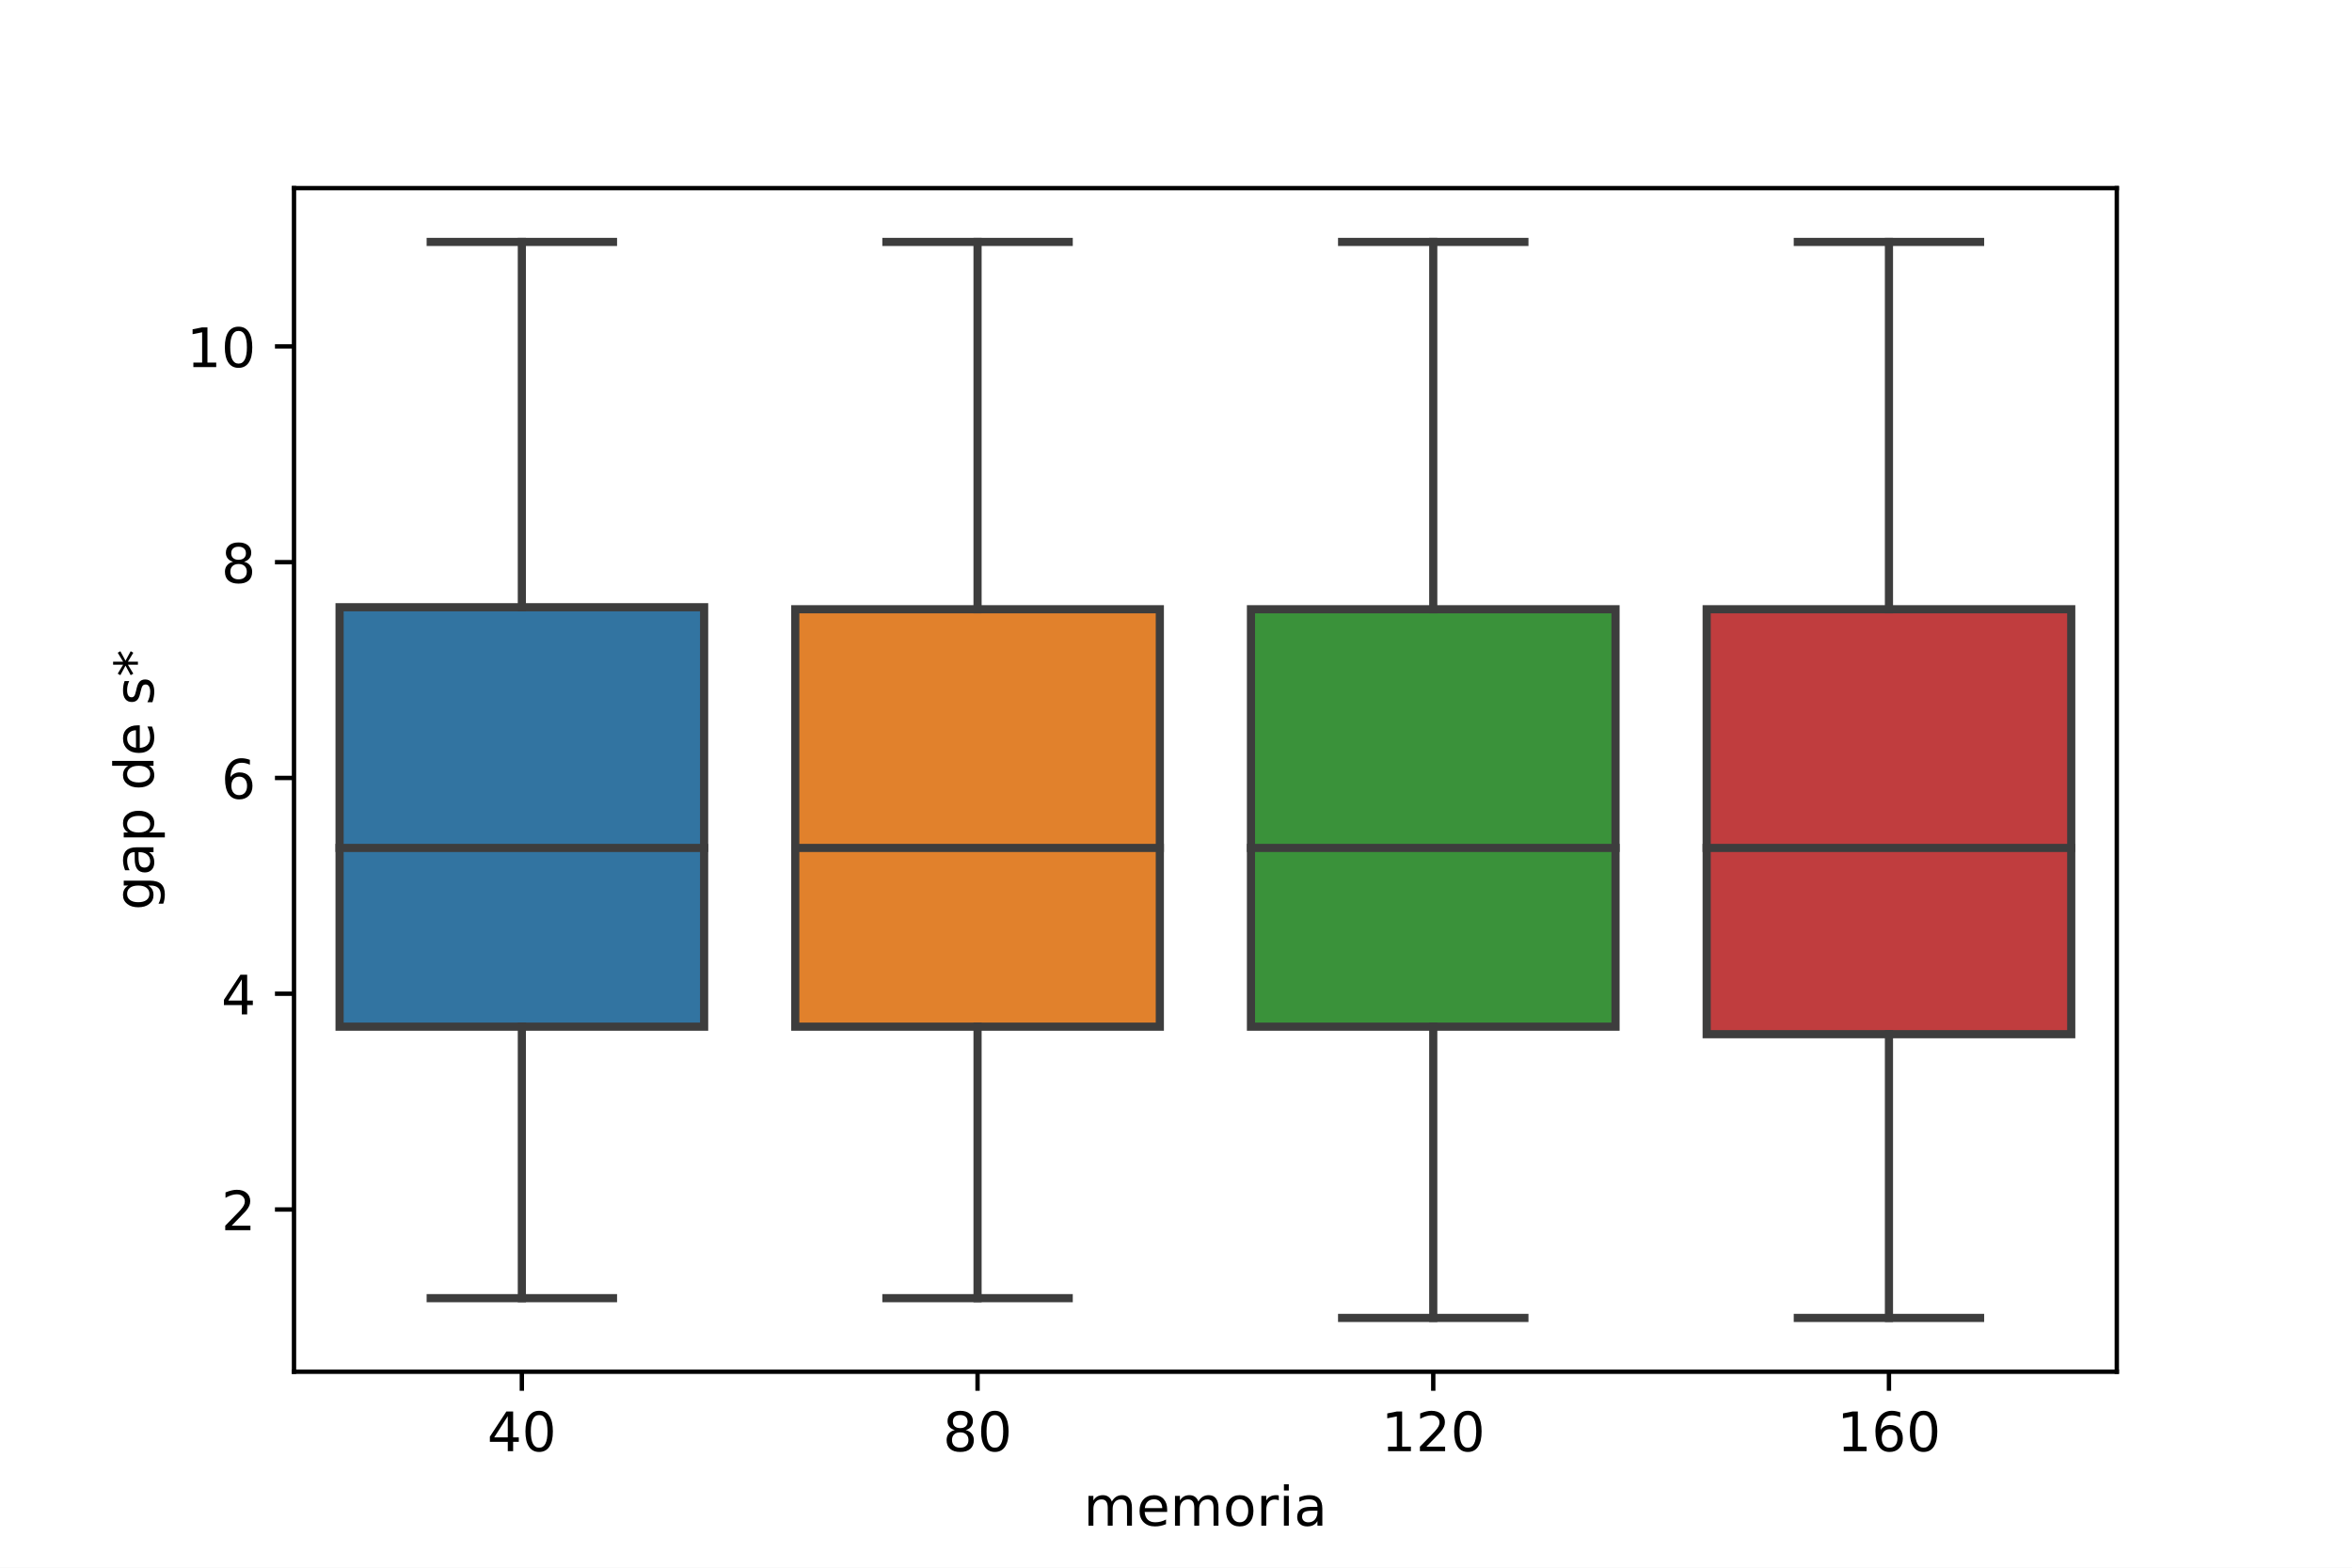
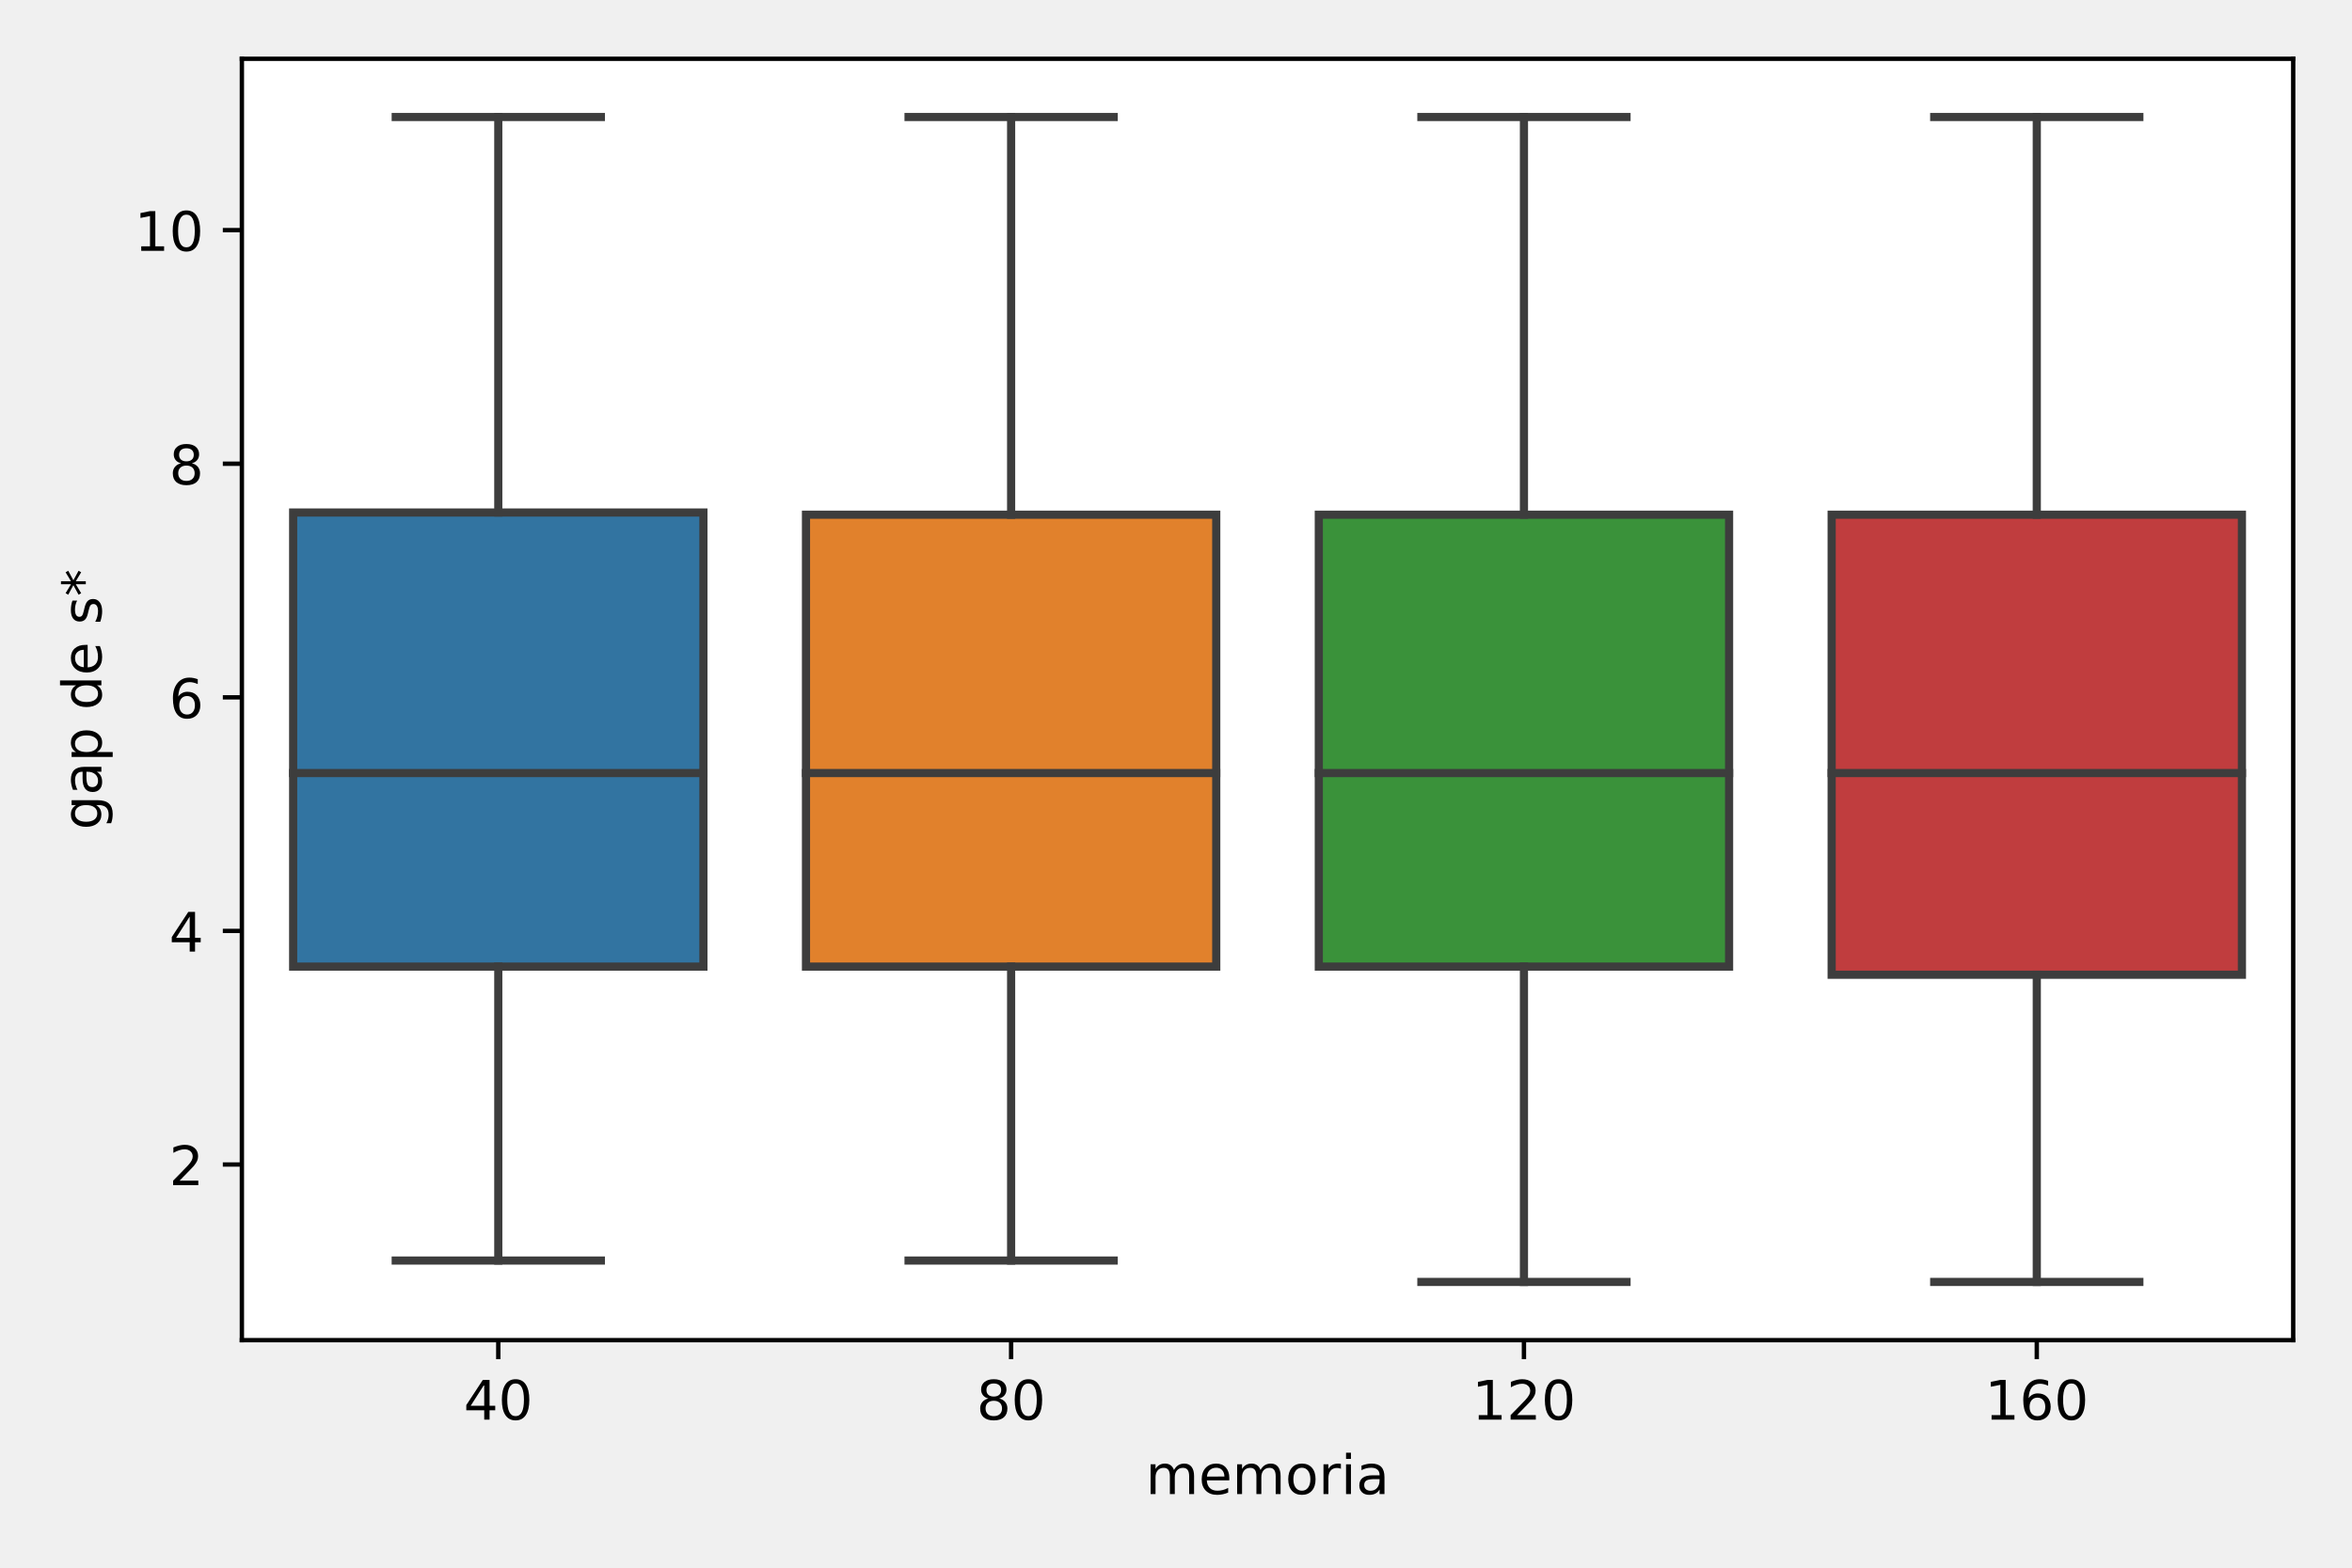
<svg xmlns="http://www.w3.org/2000/svg" xmlns:xlink="http://www.w3.org/1999/xlink" height="288pt" version="1.1" viewBox="0 0 432 288" width="432pt">
  <defs>
-     <style type="text/css">
- *{stroke-linecap:butt;stroke-linejoin:round;white-space:pre;}
-   </style>
+     <style type="text/css">*{stroke-linecap:butt;stroke-linejoin:round;}</style>
  </defs>
  <g id="figure_1">
    <g id="patch_1">
-       <path d="M 0 288  L 432 288  L 432 0  L 0 0  z " style="fill:#ffffff;" />
+       <path d="M 0 288  L 432 288  L 432 0  L 0 0  z " style="fill:none;" />
    </g>
    <g id="axes_1">
      <g id="patch_2">
-         <path d="M 54 252  L 388.8 252  L 388.8 34.56  L 54 34.56  z " style="fill:#ffffff;" />
+         <path d="M 44.425 246.2  L 421.2 246.2  L 421.2 10.8  L 44.425 10.8  z " style="fill:#ffffff;" />
      </g>
      <g id="patch_3">
-         <path clip-path="url(#p5f4e2267fd)" d="M 62.37 188.61  L 129.33 188.61  L 129.33 111.555  L 62.37 111.555  L 62.37 188.61  z " style="fill:#3274a1;stroke:#3d3d3d;stroke-linejoin:miter;stroke-width:1.5;" />
+         <path clip-path="url(#pd826ac020a)" d="M 53.844 177.575  L 129.199 177.575  L 129.199 94.155  L 53.844 94.155  L 53.844 177.575  z " style="fill:#3274a1;stroke:#3d3d3d;stroke-linejoin:miter;stroke-width:1.5;" />
      </g>
      <g id="patch_4">
-         <path clip-path="url(#p5f4e2267fd)" d="M 146.07 188.61  L 213.03 188.61  L 213.03 111.925  L 146.07 111.925  L 146.07 188.61  z " style="fill:#e1812c;stroke:#3d3d3d;stroke-linejoin:miter;stroke-width:1.5;" />
+         <path clip-path="url(#pd826ac020a)" d="M 148.038 177.575  L 223.393 177.575  L 223.393 94.556  L 148.038 94.556  L 148.038 177.575  z " style="fill:#e1812c;stroke:#3d3d3d;stroke-linejoin:miter;stroke-width:1.5;" />
      </g>
      <g id="patch_5">
-         <path clip-path="url(#p5f4e2267fd)" d="M 229.77 188.61  L 296.73 188.61  L 296.73 111.925  L 229.77 111.925  L 229.77 188.61  z " style="fill:#3a923a;stroke:#3d3d3d;stroke-linejoin:miter;stroke-width:1.5;" />
+         <path clip-path="url(#pd826ac020a)" d="M 242.232 177.575  L 317.587 177.575  L 317.587 94.556  L 242.232 94.556  L 242.232 177.575  z " style="fill:#3a923a;stroke:#3d3d3d;stroke-linejoin:miter;stroke-width:1.5;" />
      </g>
      <g id="patch_6">
-         <path clip-path="url(#p5f4e2267fd)" d="M 313.47 189.992  L 380.43 189.992  L 380.43 111.925  L 313.47 111.925  L 313.47 189.992  z " style="fill:#c03d3e;stroke:#3d3d3d;stroke-linejoin:miter;stroke-width:1.5;" />
+         <path clip-path="url(#pd826ac020a)" d="M 336.426 179.07  L 411.781 179.07  L 411.781 94.556  L 336.426 94.556  L 336.426 179.07  z " style="fill:#c03d3e;stroke:#3d3d3d;stroke-linejoin:miter;stroke-width:1.5;" />
      </g>
      <g id="matplotlib.axis_1">
        <g id="xtick_1">
          <g id="line2d_1">
            <defs>
-               <path d="M 0 0  L 0 3.5  " id="m2e62a7a65a" style="stroke:#000000;stroke-width:0.8;" />
-             </defs>
-             <g>
-               <use style="stroke:#000000;stroke-width:0.8;" x="95.85" xlink:href="#m2e62a7a65a" y="252" />
+               <path d="M 0 0  L 0 3.5  " id="m05d9b898b0" style="stroke:#000000;stroke-width:0.8;" />
+             </defs>
+             <g>
+               <use style="stroke:#000000;stroke-width:0.8;" x="91.522" xlink:href="#m05d9b898b0" y="246.2" />
            </g>
          </g>
          <g id="text_1">
-             <defs>
-               <path d="M 37.797 64.312  L 12.891 25.391  L 37.797 25.391  z M 35.203 72.906  L 47.609 72.906  L 47.609 25.391  L 58.016 25.391  L 58.016 17.188  L 47.609 17.188  L 47.609 0  L 37.797 0  L 37.797 17.188  L 4.891 17.188  L 4.891 26.703  z " id="DejaVuSans-52" />
-               <path d="M 31.781 66.406  Q 24.172 66.406 20.328 58.906  Q 16.5 51.422 16.5 36.375  Q 16.5 21.391 20.328 13.891  Q 24.172 6.391 31.781 6.391  Q 39.453 6.391 43.281 13.891  Q 47.125 21.391 47.125 36.375  Q 47.125 51.422 43.281 58.906  Q 39.453 66.406 31.781 66.406  z M 31.781 74.219  Q 44.047 74.219 50.516 64.516  Q 56.984 54.828 56.984 36.375  Q 56.984 17.969 50.516 8.266  Q 44.047 -1.422 31.781 -1.422  Q 19.531 -1.422 13.062 8.266  Q 6.594 17.969 6.594 36.375  Q 6.594 54.828 13.062 64.516  Q 19.531 74.219 31.781 74.219  z " id="DejaVuSans-48" />
-             </defs>
-             <g transform="translate(89.4875 266.5984)scale(0.1 -0.1)">
+             <g transform="translate(85.15937 260.7984)scale(0.1 -0.1)">
+               <defs>
+                 <path d="M 37.797 64.312  L 12.891 25.391  L 37.797 25.391  z M 35.203 72.906  L 47.609 72.906  L 47.609 25.391  L 58.016 25.391  L 58.016 17.188  L 47.609 17.188  L 47.609 0  L 37.797 0  L 37.797 17.188  L 4.891 17.188  L 4.891 26.703  z " id="DejaVuSans-52" />
+                 <path d="M 31.781 66.406  Q 24.172 66.406 20.328 58.906  Q 16.5 51.422 16.5 36.375  Q 16.5 21.391 20.328 13.891  Q 24.172 6.391 31.781 6.391  Q 39.453 6.391 43.281 13.891  Q 47.125 21.391 47.125 36.375  Q 47.125 51.422 43.281 58.906  Q 39.453 66.406 31.781 66.406  z M 31.781 74.219  Q 44.047 74.219 50.516 64.516  Q 56.984 54.828 56.984 36.375  Q 56.984 17.969 50.516 8.266  Q 44.047 -1.422 31.781 -1.422  Q 19.531 -1.422 13.062 8.266  Q 6.594 17.969 6.594 36.375  Q 6.594 54.828 13.062 64.516  Q 19.531 74.219 31.781 74.219  z " id="DejaVuSans-48" />
+               </defs>
              <use xlink:href="#DejaVuSans-52" />
              <use x="63.623" xlink:href="#DejaVuSans-48" />
            </g>
          </g>
        </g>
        <g id="xtick_2">
          <g id="line2d_2">
            <g>
-               <use style="stroke:#000000;stroke-width:0.8;" x="179.55" xlink:href="#m2e62a7a65a" y="252" />
+               <use style="stroke:#000000;stroke-width:0.8;" x="185.716" xlink:href="#m05d9b898b0" y="246.2" />
            </g>
          </g>
          <g id="text_2">
-             <defs>
-               <path d="M 31.781 34.625  Q 24.75 34.625 20.719 30.859  Q 16.703 27.094 16.703 20.516  Q 16.703 13.922 20.719 10.156  Q 24.75 6.391 31.781 6.391  Q 38.812 6.391 42.859 10.172  Q 46.922 13.969 46.922 20.516  Q 46.922 27.094 42.891 30.859  Q 38.875 34.625 31.781 34.625  z M 21.922 38.812  Q 15.578 40.375 12.031 44.719  Q 8.5 49.078 8.5 55.328  Q 8.5 64.062 14.719 69.141  Q 20.953 74.219 31.781 74.219  Q 42.672 74.219 48.875 69.141  Q 55.078 64.062 55.078 55.328  Q 55.078 49.078 51.531 44.719  Q 48 40.375 41.703 38.812  Q 48.828 37.156 52.797 32.312  Q 56.781 27.484 56.781 20.516  Q 56.781 9.906 50.312 4.234  Q 43.844 -1.422 31.781 -1.422  Q 19.734 -1.422 13.25 4.234  Q 6.781 9.906 6.781 20.516  Q 6.781 27.484 10.781 32.312  Q 14.797 37.156 21.922 38.812  z M 18.312 54.391  Q 18.312 48.734 21.844 45.562  Q 25.391 42.391 31.781 42.391  Q 38.141 42.391 41.719 45.562  Q 45.312 48.734 45.312 54.391  Q 45.312 60.062 41.719 63.234  Q 38.141 66.406 31.781 66.406  Q 25.391 66.406 21.844 63.234  Q 18.312 60.062 18.312 54.391  z " id="DejaVuSans-56" />
-             </defs>
-             <g transform="translate(173.1875 266.5984)scale(0.1 -0.1)">
+             <g transform="translate(179.3531 260.7984)scale(0.1 -0.1)">
+               <defs>
+                 <path d="M 31.781 34.625  Q 24.75 34.625 20.719 30.859  Q 16.703 27.094 16.703 20.516  Q 16.703 13.922 20.719 10.156  Q 24.75 6.391 31.781 6.391  Q 38.812 6.391 42.859 10.172  Q 46.922 13.969 46.922 20.516  Q 46.922 27.094 42.891 30.859  Q 38.875 34.625 31.781 34.625  z M 21.922 38.812  Q 15.578 40.375 12.031 44.719  Q 8.5 49.078 8.5 55.328  Q 8.5 64.062 14.719 69.141  Q 20.953 74.219 31.781 74.219  Q 42.672 74.219 48.875 69.141  Q 55.078 64.062 55.078 55.328  Q 55.078 49.078 51.531 44.719  Q 48 40.375 41.703 38.812  Q 48.828 37.156 52.797 32.312  Q 56.781 27.484 56.781 20.516  Q 56.781 9.906 50.312 4.234  Q 43.844 -1.422 31.781 -1.422  Q 19.734 -1.422 13.25 4.234  Q 6.781 9.906 6.781 20.516  Q 6.781 27.484 10.781 32.312  Q 14.797 37.156 21.922 38.812  z M 18.312 54.391  Q 18.312 48.734 21.844 45.562  Q 25.391 42.391 31.781 42.391  Q 38.141 42.391 41.719 45.562  Q 45.312 48.734 45.312 54.391  Q 45.312 60.062 41.719 63.234  Q 38.141 66.406 31.781 66.406  Q 25.391 66.406 21.844 63.234  Q 18.312 60.062 18.312 54.391  z " id="DejaVuSans-56" />
+               </defs>
              <use xlink:href="#DejaVuSans-56" />
              <use x="63.623" xlink:href="#DejaVuSans-48" />
            </g>
          </g>
        </g>
        <g id="xtick_3">
          <g id="line2d_3">
            <g>
-               <use style="stroke:#000000;stroke-width:0.8;" x="263.25" xlink:href="#m2e62a7a65a" y="252" />
+               <use style="stroke:#000000;stroke-width:0.8;" x="279.909" xlink:href="#m05d9b898b0" y="246.2" />
            </g>
          </g>
          <g id="text_3">
-             <defs>
-               <path d="M 12.406 8.297  L 28.516 8.297  L 28.516 63.922  L 10.984 60.406  L 10.984 69.391  L 28.422 72.906  L 38.281 72.906  L 38.281 8.297  L 54.391 8.297  L 54.391 0  L 12.406 0  z " id="DejaVuSans-49" />
-               <path d="M 19.188 8.297  L 53.609 8.297  L 53.609 0  L 7.328 0  L 7.328 8.297  Q 12.938 14.109 22.625 23.891  Q 32.328 33.688 34.812 36.531  Q 39.547 41.844 41.422 45.531  Q 43.312 49.219 43.312 52.781  Q 43.312 58.594 39.234 62.25  Q 35.156 65.922 28.609 65.922  Q 23.969 65.922 18.812 64.312  Q 13.672 62.703 7.812 59.422  L 7.812 69.391  Q 13.766 71.781 18.938 73  Q 24.125 74.219 28.422 74.219  Q 39.75 74.219 46.484 68.547  Q 53.219 62.891 53.219 53.422  Q 53.219 48.922 51.531 44.891  Q 49.859 40.875 45.406 35.406  Q 44.188 33.984 37.641 27.219  Q 31.109 20.453 19.188 8.297  z " id="DejaVuSans-50" />
-             </defs>
-             <g transform="translate(253.7063 266.5984)scale(0.1 -0.1)">
+             <g transform="translate(270.3656 260.7984)scale(0.1 -0.1)">
+               <defs>
+                 <path d="M 12.406 8.297  L 28.516 8.297  L 28.516 63.922  L 10.984 60.406  L 10.984 69.391  L 28.422 72.906  L 38.281 72.906  L 38.281 8.297  L 54.391 8.297  L 54.391 0  L 12.406 0  z " id="DejaVuSans-49" />
+                 <path d="M 19.188 8.297  L 53.609 8.297  L 53.609 0  L 7.328 0  L 7.328 8.297  Q 12.938 14.109 22.625 23.891  Q 32.328 33.688 34.812 36.531  Q 39.547 41.844 41.422 45.531  Q 43.312 49.219 43.312 52.781  Q 43.312 58.594 39.234 62.25  Q 35.156 65.922 28.609 65.922  Q 23.969 65.922 18.812 64.312  Q 13.672 62.703 7.812 59.422  L 7.812 69.391  Q 13.766 71.781 18.938 73  Q 24.125 74.219 28.422 74.219  Q 39.75 74.219 46.484 68.547  Q 53.219 62.891 53.219 53.422  Q 53.219 48.922 51.531 44.891  Q 49.859 40.875 45.406 35.406  Q 44.188 33.984 37.641 27.219  Q 31.109 20.453 19.188 8.297  z " id="DejaVuSans-50" />
+               </defs>
              <use xlink:href="#DejaVuSans-49" />
              <use x="63.623" xlink:href="#DejaVuSans-50" />
              <use x="127.246" xlink:href="#DejaVuSans-48" />
            </g>
          </g>
        </g>
        <g id="xtick_4">
          <g id="line2d_4">
            <g>
-               <use style="stroke:#000000;stroke-width:0.8;" x="346.95" xlink:href="#m2e62a7a65a" y="252" />
+               <use style="stroke:#000000;stroke-width:0.8;" x="374.103" xlink:href="#m05d9b898b0" y="246.2" />
            </g>
          </g>
          <g id="text_4">
-             <defs>
-               <path d="M 33.016 40.375  Q 26.375 40.375 22.484 35.828  Q 18.609 31.297 18.609 23.391  Q 18.609 15.531 22.484 10.953  Q 26.375 6.391 33.016 6.391  Q 39.656 6.391 43.531 10.953  Q 47.406 15.531 47.406 23.391  Q 47.406 31.297 43.531 35.828  Q 39.656 40.375 33.016 40.375  z M 52.594 71.297  L 52.594 62.312  Q 48.875 64.062 45.094 64.984  Q 41.312 65.922 37.594 65.922  Q 27.828 65.922 22.672 59.328  Q 17.531 52.734 16.797 39.406  Q 19.672 43.656 24.016 45.922  Q 28.375 48.188 33.594 48.188  Q 44.578 48.188 50.953 41.516  Q 57.328 34.859 57.328 23.391  Q 57.328 12.156 50.688 5.359  Q 44.047 -1.422 33.016 -1.422  Q 20.359 -1.422 13.672 8.266  Q 6.984 17.969 6.984 36.375  Q 6.984 53.656 15.188 63.938  Q 23.391 74.219 37.203 74.219  Q 40.922 74.219 44.703 73.484  Q 48.484 72.75 52.594 71.297  z " id="DejaVuSans-54" />
-             </defs>
-             <g transform="translate(337.4062 266.5984)scale(0.1 -0.1)">
+             <g transform="translate(364.5594 260.7984)scale(0.1 -0.1)">
+               <defs>
+                 <path d="M 33.016 40.375  Q 26.375 40.375 22.484 35.828  Q 18.609 31.297 18.609 23.391  Q 18.609 15.531 22.484 10.953  Q 26.375 6.391 33.016 6.391  Q 39.656 6.391 43.531 10.953  Q 47.406 15.531 47.406 23.391  Q 47.406 31.297 43.531 35.828  Q 39.656 40.375 33.016 40.375  z M 52.594 71.297  L 52.594 62.312  Q 48.875 64.062 45.094 64.984  Q 41.312 65.922 37.594 65.922  Q 27.828 65.922 22.672 59.328  Q 17.531 52.734 16.797 39.406  Q 19.672 43.656 24.016 45.922  Q 28.375 48.188 33.594 48.188  Q 44.578 48.188 50.953 41.516  Q 57.328 34.859 57.328 23.391  Q 57.328 12.156 50.688 5.359  Q 44.047 -1.422 33.016 -1.422  Q 20.359 -1.422 13.672 8.266  Q 6.984 17.969 6.984 36.375  Q 6.984 53.656 15.188 63.938  Q 23.391 74.219 37.203 74.219  Q 40.922 74.219 44.703 73.484  Q 48.484 72.75 52.594 71.297  z " id="DejaVuSans-54" />
+               </defs>
              <use xlink:href="#DejaVuSans-49" />
              <use x="63.623" xlink:href="#DejaVuSans-54" />
              <use x="127.246" xlink:href="#DejaVuSans-48" />
            </g>
          </g>
        </g>
        <g id="text_5">
-           <defs>
-             <path d="M 52 44.188  Q 55.375 50.25 60.062 53.125  Q 64.75 56 71.094 56  Q 79.641 56 84.281 50.016  Q 88.922 44.047 88.922 33.016  L 88.922 0  L 79.891 0  L 79.891 32.719  Q 79.891 40.578 77.094 44.375  Q 74.312 48.188 68.609 48.188  Q 61.625 48.188 57.562 43.547  Q 53.516 38.922 53.516 30.906  L 53.516 0  L 44.484 0  L 44.484 32.719  Q 44.484 40.625 41.703 44.406  Q 38.922 48.188 33.109 48.188  Q 26.219 48.188 22.156 43.531  Q 18.109 38.875 18.109 30.906  L 18.109 0  L 9.078 0  L 9.078 54.688  L 18.109 54.688  L 18.109 46.188  Q 21.188 51.219 25.484 53.609  Q 29.781 56 35.688 56  Q 41.656 56 45.828 52.969  Q 50 49.953 52 44.188  z " id="DejaVuSans-109" />
-             <path d="M 56.203 29.594  L 56.203 25.203  L 14.891 25.203  Q 15.484 15.922 20.484 11.062  Q 25.484 6.203 34.422 6.203  Q 39.594 6.203 44.453 7.469  Q 49.312 8.734 54.109 11.281  L 54.109 2.781  Q 49.266 0.734 44.188 -0.344  Q 39.109 -1.422 33.891 -1.422  Q 20.797 -1.422 13.156 6.188  Q 5.516 13.812 5.516 26.812  Q 5.516 40.234 12.766 48.109  Q 20.016 56 32.328 56  Q 43.359 56 49.781 48.891  Q 56.203 41.797 56.203 29.594  z M 47.219 32.234  Q 47.125 39.594 43.094 43.984  Q 39.062 48.391 32.422 48.391  Q 24.906 48.391 20.391 44.141  Q 15.875 39.891 15.188 32.172  z " id="DejaVuSans-101" />
-             <path d="M 30.609 48.391  Q 23.391 48.391 19.188 42.75  Q 14.984 37.109 14.984 27.297  Q 14.984 17.484 19.156 11.844  Q 23.344 6.203 30.609 6.203  Q 37.797 6.203 41.984 11.859  Q 46.188 17.531 46.188 27.297  Q 46.188 37.016 41.984 42.703  Q 37.797 48.391 30.609 48.391  z M 30.609 56  Q 42.328 56 49.016 48.375  Q 55.719 40.766 55.719 27.297  Q 55.719 13.875 49.016 6.219  Q 42.328 -1.422 30.609 -1.422  Q 18.844 -1.422 12.172 6.219  Q 5.516 13.875 5.516 27.297  Q 5.516 40.766 12.172 48.375  Q 18.844 56 30.609 56  z " id="DejaVuSans-111" />
-             <path d="M 41.109 46.297  Q 39.594 47.172 37.812 47.578  Q 36.031 48 33.891 48  Q 26.266 48 22.188 43.047  Q 18.109 38.094 18.109 28.812  L 18.109 0  L 9.078 0  L 9.078 54.688  L 18.109 54.688  L 18.109 46.188  Q 20.953 51.172 25.484 53.578  Q 30.031 56 36.531 56  Q 37.453 56 38.578 55.875  Q 39.703 55.766 41.062 55.516  z " id="DejaVuSans-114" />
-             <path d="M 9.422 54.688  L 18.406 54.688  L 18.406 0  L 9.422 0  z M 9.422 75.984  L 18.406 75.984  L 18.406 64.594  L 9.422 64.594  z " id="DejaVuSans-105" />
-             <path d="M 34.281 27.484  Q 23.391 27.484 19.188 25  Q 14.984 22.516 14.984 16.5  Q 14.984 11.719 18.141 8.906  Q 21.297 6.109 26.703 6.109  Q 34.188 6.109 38.703 11.406  Q 43.219 16.703 43.219 25.484  L 43.219 27.484  z M 52.203 31.203  L 52.203 0  L 43.219 0  L 43.219 8.297  Q 40.141 3.328 35.547 0.953  Q 30.953 -1.422 24.312 -1.422  Q 15.922 -1.422 10.953 3.297  Q 6 8.016 6 15.922  Q 6 25.141 12.172 29.828  Q 18.359 34.516 30.609 34.516  L 43.219 34.516  L 43.219 35.406  Q 43.219 41.609 39.141 45  Q 35.062 48.391 27.688 48.391  Q 23 48.391 18.547 47.266  Q 14.109 46.141 10.016 43.891  L 10.016 52.203  Q 14.938 54.109 19.578 55.047  Q 24.219 56 28.609 56  Q 40.484 56 46.344 49.844  Q 52.203 43.703 52.203 31.203  z " id="DejaVuSans-97" />
-           </defs>
-           <g transform="translate(199.0148 280.2766)scale(0.1 -0.1)">
+           <g transform="translate(210.4273 274.4766)scale(0.1 -0.1)">
+             <defs>
+               <path d="M 52 44.188  Q 55.375 50.25 60.062 53.125  Q 64.75 56 71.094 56  Q 79.641 56 84.281 50.016  Q 88.922 44.047 88.922 33.016  L 88.922 0  L 79.891 0  L 79.891 32.719  Q 79.891 40.578 77.094 44.375  Q 74.312 48.188 68.609 48.188  Q 61.625 48.188 57.562 43.547  Q 53.516 38.922 53.516 30.906  L 53.516 0  L 44.484 0  L 44.484 32.719  Q 44.484 40.625 41.703 44.406  Q 38.922 48.188 33.109 48.188  Q 26.219 48.188 22.156 43.531  Q 18.109 38.875 18.109 30.906  L 18.109 0  L 9.078 0  L 9.078 54.688  L 18.109 54.688  L 18.109 46.188  Q 21.188 51.219 25.484 53.609  Q 29.781 56 35.688 56  Q 41.656 56 45.828 52.969  Q 50 49.953 52 44.188  z " id="DejaVuSans-109" />
+               <path d="M 56.203 29.594  L 56.203 25.203  L 14.891 25.203  Q 15.484 15.922 20.484 11.062  Q 25.484 6.203 34.422 6.203  Q 39.594 6.203 44.453 7.469  Q 49.312 8.734 54.109 11.281  L 54.109 2.781  Q 49.266 0.734 44.188 -0.344  Q 39.109 -1.422 33.891 -1.422  Q 20.797 -1.422 13.156 6.188  Q 5.516 13.812 5.516 26.812  Q 5.516 40.234 12.766 48.109  Q 20.016 56 32.328 56  Q 43.359 56 49.781 48.891  Q 56.203 41.797 56.203 29.594  z M 47.219 32.234  Q 47.125 39.594 43.094 43.984  Q 39.062 48.391 32.422 48.391  Q 24.906 48.391 20.391 44.141  Q 15.875 39.891 15.188 32.172  z " id="DejaVuSans-101" />
+               <path d="M 30.609 48.391  Q 23.391 48.391 19.188 42.75  Q 14.984 37.109 14.984 27.297  Q 14.984 17.484 19.156 11.844  Q 23.344 6.203 30.609 6.203  Q 37.797 6.203 41.984 11.859  Q 46.188 17.531 46.188 27.297  Q 46.188 37.016 41.984 42.703  Q 37.797 48.391 30.609 48.391  z M 30.609 56  Q 42.328 56 49.016 48.375  Q 55.719 40.766 55.719 27.297  Q 55.719 13.875 49.016 6.219  Q 42.328 -1.422 30.609 -1.422  Q 18.844 -1.422 12.172 6.219  Q 5.516 13.875 5.516 27.297  Q 5.516 40.766 12.172 48.375  Q 18.844 56 30.609 56  z " id="DejaVuSans-111" />
+               <path d="M 41.109 46.297  Q 39.594 47.172 37.812 47.578  Q 36.031 48 33.891 48  Q 26.266 48 22.188 43.047  Q 18.109 38.094 18.109 28.812  L 18.109 0  L 9.078 0  L 9.078 54.688  L 18.109 54.688  L 18.109 46.188  Q 20.953 51.172 25.484 53.578  Q 30.031 56 36.531 56  Q 37.453 56 38.578 55.875  Q 39.703 55.766 41.062 55.516  z " id="DejaVuSans-114" />
+               <path d="M 9.422 54.688  L 18.406 54.688  L 18.406 0  L 9.422 0  z M 9.422 75.984  L 18.406 75.984  L 18.406 64.594  L 9.422 64.594  z " id="DejaVuSans-105" />
+               <path d="M 34.281 27.484  Q 23.391 27.484 19.188 25  Q 14.984 22.516 14.984 16.5  Q 14.984 11.719 18.141 8.906  Q 21.297 6.109 26.703 6.109  Q 34.188 6.109 38.703 11.406  Q 43.219 16.703 43.219 25.484  L 43.219 27.484  z M 52.203 31.203  L 52.203 0  L 43.219 0  L 43.219 8.297  Q 40.141 3.328 35.547 0.953  Q 30.953 -1.422 24.312 -1.422  Q 15.922 -1.422 10.953 3.297  Q 6 8.016 6 15.922  Q 6 25.141 12.172 29.828  Q 18.359 34.516 30.609 34.516  L 43.219 34.516  L 43.219 35.406  Q 43.219 41.609 39.141 45  Q 35.062 48.391 27.688 48.391  Q 23 48.391 18.547 47.266  Q 14.109 46.141 10.016 43.891  L 10.016 52.203  Q 14.938 54.109 19.578 55.047  Q 24.219 56 28.609 56  Q 40.484 56 46.344 49.844  Q 52.203 43.703 52.203 31.203  z " id="DejaVuSans-97" />
+             </defs>
            <use xlink:href="#DejaVuSans-109" />
            <use x="97.412" xlink:href="#DejaVuSans-101" />
            <use x="158.936" xlink:href="#DejaVuSans-109" />
            <use x="256.348" xlink:href="#DejaVuSans-111" />
            <use x="317.529" xlink:href="#DejaVuSans-114" />
            <use x="358.643" xlink:href="#DejaVuSans-105" />
            <use x="386.426" xlink:href="#DejaVuSans-97" />
          </g>
        </g>
      </g>
      <g id="matplotlib.axis_2">
        <g id="ytick_1">
          <g id="line2d_5">
            <defs>
-               <path d="M 0 0  L -3.5 0  " id="mb221d121e2" style="stroke:#000000;stroke-width:0.8;" />
-             </defs>
-             <g>
-               <use style="stroke:#000000;stroke-width:0.8;" x="54" xlink:href="#mb221d121e2" y="222.196" />
+               <path d="M 0 0  L -3.5 0  " id="m50d66c2c04" style="stroke:#000000;stroke-width:0.8;" />
+             </defs>
+             <g>
+               <use style="stroke:#000000;stroke-width:0.8;" x="44.425" xlink:href="#m50d66c2c04" y="213.934" />
            </g>
          </g>
          <g id="text_6">
-             <g transform="translate(40.6375 225.9953)scale(0.1 -0.1)">
+             <g transform="translate(31.0625 217.7335)scale(0.1 -0.1)">
              <use xlink:href="#DejaVuSans-50" />
            </g>
          </g>
        </g>
        <g id="ytick_2">
          <g id="line2d_6">
            <g>
-               <use style="stroke:#000000;stroke-width:0.8;" x="54" xlink:href="#mb221d121e2" y="182.556" />
+               <use style="stroke:#000000;stroke-width:0.8;" x="44.425" xlink:href="#m50d66c2c04" y="171.021" />
            </g>
          </g>
          <g id="text_7">
-             <g transform="translate(40.6375 186.3556)scale(0.1 -0.1)">
+             <g transform="translate(31.0625 174.8197)scale(0.1 -0.1)">
              <use xlink:href="#DejaVuSans-52" />
            </g>
          </g>
        </g>
        <g id="ytick_3">
          <g id="line2d_7">
            <g>
-               <use style="stroke:#000000;stroke-width:0.8;" x="54" xlink:href="#mb221d121e2" y="142.917" />
+               <use style="stroke:#000000;stroke-width:0.8;" x="44.425" xlink:href="#m50d66c2c04" y="128.107" />
            </g>
          </g>
          <g id="text_8">
-             <g transform="translate(40.6375 146.7159)scale(0.1 -0.1)">
+             <g transform="translate(31.0625 131.9059)scale(0.1 -0.1)">
              <use xlink:href="#DejaVuSans-54" />
            </g>
          </g>
        </g>
        <g id="ytick_4">
          <g id="line2d_8">
            <g>
-               <use style="stroke:#000000;stroke-width:0.8;" x="54" xlink:href="#mb221d121e2" y="103.277" />
+               <use style="stroke:#000000;stroke-width:0.8;" x="44.425" xlink:href="#m50d66c2c04" y="85.193" />
            </g>
          </g>
          <g id="text_9">
-             <g transform="translate(40.6375 107.0763)scale(0.1 -0.1)">
+             <g transform="translate(31.0625 88.99211)scale(0.1 -0.1)">
              <use xlink:href="#DejaVuSans-56" />
            </g>
          </g>
        </g>
        <g id="ytick_5">
          <g id="line2d_9">
            <g>
-               <use style="stroke:#000000;stroke-width:0.8;" x="54" xlink:href="#mb221d121e2" y="63.637" />
+               <use style="stroke:#000000;stroke-width:0.8;" x="44.425" xlink:href="#m50d66c2c04" y="42.279" />
            </g>
          </g>
          <g id="text_10">
-             <g transform="translate(34.275 67.43658)scale(0.1 -0.1)">
+             <g transform="translate(24.7 46.0783)scale(0.1 -0.1)">
              <use xlink:href="#DejaVuSans-49" />
              <use x="63.623" xlink:href="#DejaVuSans-48" />
            </g>
          </g>
        </g>
        <g id="text_11">
-           <defs>
-             <path d="M 45.406 27.984  Q 45.406 37.75 41.375 43.109  Q 37.359 48.484 30.078 48.484  Q 22.859 48.484 18.828 43.109  Q 14.797 37.75 14.797 27.984  Q 14.797 18.266 18.828 12.891  Q 22.859 7.516 30.078 7.516  Q 37.359 7.516 41.375 12.891  Q 45.406 18.266 45.406 27.984  z M 54.391 6.781  Q 54.391 -7.172 48.188 -13.984  Q 42 -20.797 29.203 -20.797  Q 24.469 -20.797 20.266 -20.094  Q 16.062 -19.391 12.109 -17.922  L 12.109 -9.188  Q 16.062 -11.328 19.922 -12.344  Q 23.781 -13.375 27.781 -13.375  Q 36.625 -13.375 41.016 -8.766  Q 45.406 -4.156 45.406 5.172  L 45.406 9.625  Q 42.625 4.781 38.281 2.391  Q 33.938 0 27.875 0  Q 17.828 0 11.672 7.656  Q 5.516 15.328 5.516 27.984  Q 5.516 40.672 11.672 48.328  Q 17.828 56 27.875 56  Q 33.938 56 38.281 53.609  Q 42.625 51.219 45.406 46.391  L 45.406 54.688  L 54.391 54.688  z " id="DejaVuSans-103" />
-             <path d="M 18.109 8.203  L 18.109 -20.797  L 9.078 -20.797  L 9.078 54.688  L 18.109 54.688  L 18.109 46.391  Q 20.953 51.266 25.266 53.625  Q 29.594 56 35.594 56  Q 45.562 56 51.781 48.094  Q 58.016 40.188 58.016 27.297  Q 58.016 14.406 51.781 6.484  Q 45.562 -1.422 35.594 -1.422  Q 29.594 -1.422 25.266 0.953  Q 20.953 3.328 18.109 8.203  z M 48.688 27.297  Q 48.688 37.203 44.609 42.844  Q 40.531 48.484 33.406 48.484  Q 26.266 48.484 22.188 42.844  Q 18.109 37.203 18.109 27.297  Q 18.109 17.391 22.188 11.75  Q 26.266 6.109 33.406 6.109  Q 40.531 6.109 44.609 11.75  Q 48.688 17.391 48.688 27.297  z " id="DejaVuSans-112" />
-             <path id="DejaVuSans-32" />
-             <path d="M 45.406 46.391  L 45.406 75.984  L 54.391 75.984  L 54.391 0  L 45.406 0  L 45.406 8.203  Q 42.578 3.328 38.25 0.953  Q 33.938 -1.422 27.875 -1.422  Q 17.969 -1.422 11.734 6.484  Q 5.516 14.406 5.516 27.297  Q 5.516 40.188 11.734 48.094  Q 17.969 56 27.875 56  Q 33.938 56 38.25 53.625  Q 42.578 51.266 45.406 46.391  z M 14.797 27.297  Q 14.797 17.391 18.875 11.75  Q 22.953 6.109 30.078 6.109  Q 37.203 6.109 41.297 11.75  Q 45.406 17.391 45.406 27.297  Q 45.406 37.203 41.297 42.844  Q 37.203 48.484 30.078 48.484  Q 22.953 48.484 18.875 42.844  Q 14.797 37.203 14.797 27.297  z " id="DejaVuSans-100" />
-             <path d="M 44.281 53.078  L 44.281 44.578  Q 40.484 46.531 36.375 47.5  Q 32.281 48.484 27.875 48.484  Q 21.188 48.484 17.844 46.438  Q 14.5 44.391 14.5 40.281  Q 14.5 37.156 16.891 35.375  Q 19.281 33.594 26.516 31.984  L 29.594 31.297  Q 39.156 29.25 43.188 25.516  Q 47.219 21.781 47.219 15.094  Q 47.219 7.469 41.188 3.016  Q 35.156 -1.422 24.609 -1.422  Q 20.219 -1.422 15.453 -0.562  Q 10.688 0.297 5.422 2  L 5.422 11.281  Q 10.406 8.688 15.234 7.391  Q 20.062 6.109 24.812 6.109  Q 31.156 6.109 34.562 8.281  Q 37.984 10.453 37.984 14.406  Q 37.984 18.062 35.516 20.016  Q 33.062 21.969 24.703 23.781  L 21.578 24.516  Q 13.234 26.266 9.516 29.906  Q 5.812 33.547 5.812 39.891  Q 5.812 47.609 11.281 51.797  Q 16.75 56 26.812 56  Q 31.781 56 36.172 55.266  Q 40.578 54.547 44.281 53.078  z " id="DejaVuSans-115" />
-             <path d="M 47.016 60.891  L 29.5 51.422  L 47.016 41.891  L 44.188 37.109  L 27.781 47.016  L 27.781 28.609  L 22.219 28.609  L 22.219 47.016  L 5.812 37.109  L 2.984 41.891  L 20.516 51.422  L 2.984 60.891  L 5.812 65.719  L 22.219 55.812  L 22.219 74.219  L 27.781 74.219  L 27.781 55.812  L 44.188 65.719  z " id="DejaVuSans-42" />
-           </defs>
-           <g transform="translate(28.19531 167.2261)rotate(-90)scale(0.1 -0.1)">
+           <g transform="translate(18.62031 152.4461)rotate(-90)scale(0.1 -0.1)">
+             <defs>
+               <path d="M 45.406 27.984  Q 45.406 37.75 41.375 43.109  Q 37.359 48.484 30.078 48.484  Q 22.859 48.484 18.828 43.109  Q 14.797 37.75 14.797 27.984  Q 14.797 18.266 18.828 12.891  Q 22.859 7.516 30.078 7.516  Q 37.359 7.516 41.375 12.891  Q 45.406 18.266 45.406 27.984  z M 54.391 6.781  Q 54.391 -7.172 48.188 -13.984  Q 42 -20.797 29.203 -20.797  Q 24.469 -20.797 20.266 -20.094  Q 16.062 -19.391 12.109 -17.922  L 12.109 -9.188  Q 16.062 -11.328 19.922 -12.344  Q 23.781 -13.375 27.781 -13.375  Q 36.625 -13.375 41.016 -8.766  Q 45.406 -4.156 45.406 5.172  L 45.406 9.625  Q 42.625 4.781 38.281 2.391  Q 33.938 0 27.875 0  Q 17.828 0 11.672 7.656  Q 5.516 15.328 5.516 27.984  Q 5.516 40.672 11.672 48.328  Q 17.828 56 27.875 56  Q 33.938 56 38.281 53.609  Q 42.625 51.219 45.406 46.391  L 45.406 54.688  L 54.391 54.688  z " id="DejaVuSans-103" />
+               <path d="M 18.109 8.203  L 18.109 -20.797  L 9.078 -20.797  L 9.078 54.688  L 18.109 54.688  L 18.109 46.391  Q 20.953 51.266 25.266 53.625  Q 29.594 56 35.594 56  Q 45.562 56 51.781 48.094  Q 58.016 40.188 58.016 27.297  Q 58.016 14.406 51.781 6.484  Q 45.562 -1.422 35.594 -1.422  Q 29.594 -1.422 25.266 0.953  Q 20.953 3.328 18.109 8.203  z M 48.688 27.297  Q 48.688 37.203 44.609 42.844  Q 40.531 48.484 33.406 48.484  Q 26.266 48.484 22.188 42.844  Q 18.109 37.203 18.109 27.297  Q 18.109 17.391 22.188 11.75  Q 26.266 6.109 33.406 6.109  Q 40.531 6.109 44.609 11.75  Q 48.688 17.391 48.688 27.297  z " id="DejaVuSans-112" />
+               <path id="DejaVuSans-32" />
+               <path d="M 45.406 46.391  L 45.406 75.984  L 54.391 75.984  L 54.391 0  L 45.406 0  L 45.406 8.203  Q 42.578 3.328 38.25 0.953  Q 33.938 -1.422 27.875 -1.422  Q 17.969 -1.422 11.734 6.484  Q 5.516 14.406 5.516 27.297  Q 5.516 40.188 11.734 48.094  Q 17.969 56 27.875 56  Q 33.938 56 38.25 53.625  Q 42.578 51.266 45.406 46.391  z M 14.797 27.297  Q 14.797 17.391 18.875 11.75  Q 22.953 6.109 30.078 6.109  Q 37.203 6.109 41.297 11.75  Q 45.406 17.391 45.406 27.297  Q 45.406 37.203 41.297 42.844  Q 37.203 48.484 30.078 48.484  Q 22.953 48.484 18.875 42.844  Q 14.797 37.203 14.797 27.297  z " id="DejaVuSans-100" />
+               <path d="M 44.281 53.078  L 44.281 44.578  Q 40.484 46.531 36.375 47.5  Q 32.281 48.484 27.875 48.484  Q 21.188 48.484 17.844 46.438  Q 14.5 44.391 14.5 40.281  Q 14.5 37.156 16.891 35.375  Q 19.281 33.594 26.516 31.984  L 29.594 31.297  Q 39.156 29.25 43.188 25.516  Q 47.219 21.781 47.219 15.094  Q 47.219 7.469 41.188 3.016  Q 35.156 -1.422 24.609 -1.422  Q 20.219 -1.422 15.453 -0.562  Q 10.688 0.297 5.422 2  L 5.422 11.281  Q 10.406 8.688 15.234 7.391  Q 20.062 6.109 24.812 6.109  Q 31.156 6.109 34.562 8.281  Q 37.984 10.453 37.984 14.406  Q 37.984 18.062 35.516 20.016  Q 33.062 21.969 24.703 23.781  L 21.578 24.516  Q 13.234 26.266 9.516 29.906  Q 5.812 33.547 5.812 39.891  Q 5.812 47.609 11.281 51.797  Q 16.75 56 26.812 56  Q 31.781 56 36.172 55.266  Q 40.578 54.547 44.281 53.078  z " id="DejaVuSans-115" />
+               <path d="M 47.016 60.891  L 29.5 51.422  L 47.016 41.891  L 44.188 37.109  L 27.781 47.016  L 27.781 28.609  L 22.219 28.609  L 22.219 47.016  L 5.812 37.109  L 2.984 41.891  L 20.516 51.422  L 2.984 60.891  L 5.812 65.719  L 22.219 55.812  L 22.219 74.219  L 27.781 74.219  L 27.781 55.812  L 44.188 65.719  z " id="DejaVuSans-42" />
+             </defs>
            <use xlink:href="#DejaVuSans-103" />
            <use x="63.477" xlink:href="#DejaVuSans-97" />
            <use x="124.756" xlink:href="#DejaVuSans-112" />
            <use x="188.232" xlink:href="#DejaVuSans-32" />
            <use x="220.02" xlink:href="#DejaVuSans-100" />
            <use x="283.496" xlink:href="#DejaVuSans-101" />
            <use x="345.02" xlink:href="#DejaVuSans-32" />
            <use x="376.807" xlink:href="#DejaVuSans-115" />
            <use x="428.906" xlink:href="#DejaVuSans-42" />
          </g>
        </g>
      </g>
      <g id="line2d_10">
-         <path clip-path="url(#p5f4e2267fd)" d="M 95.85 188.61  L 95.85 238.487  " style="fill:none;stroke:#3d3d3d;stroke-linecap:square;stroke-width:1.5;" />
+         <path clip-path="url(#pd826ac020a)" d="M 91.522 177.575  L 91.522 231.571  " style="fill:none;stroke:#3d3d3d;stroke-linecap:square;stroke-width:1.5;" />
      </g>
      <g id="line2d_11">
-         <path clip-path="url(#p5f4e2267fd)" d="M 95.85 111.555  L 95.85 44.444  " style="fill:none;stroke:#3d3d3d;stroke-linecap:square;stroke-width:1.5;" />
+         <path clip-path="url(#pd826ac020a)" d="M 91.522 94.155  L 91.522 21.5  " style="fill:none;stroke:#3d3d3d;stroke-linecap:square;stroke-width:1.5;" />
      </g>
      <g id="line2d_12">
-         <path clip-path="url(#p5f4e2267fd)" d="M 79.11 238.487  L 112.59 238.487  " style="fill:none;stroke:#3d3d3d;stroke-linecap:square;stroke-width:1.5;" />
+         <path clip-path="url(#pd826ac020a)" d="M 72.683 231.571  L 110.361 231.571  " style="fill:none;stroke:#3d3d3d;stroke-linecap:square;stroke-width:1.5;" />
      </g>
      <g id="line2d_13">
-         <path clip-path="url(#p5f4e2267fd)" d="M 79.11 44.444  L 112.59 44.444  " style="fill:none;stroke:#3d3d3d;stroke-linecap:square;stroke-width:1.5;" />
+         <path clip-path="url(#pd826ac020a)" d="M 72.683 21.5  L 110.361 21.5  " style="fill:none;stroke:#3d3d3d;stroke-linecap:square;stroke-width:1.5;" />
      </g>
      <g id="line2d_14" />
      <g id="line2d_15">
-         <path clip-path="url(#p5f4e2267fd)" d="M 179.55 188.61  L 179.55 238.487  " style="fill:none;stroke:#3d3d3d;stroke-linecap:square;stroke-width:1.5;" />
+         <path clip-path="url(#pd826ac020a)" d="M 185.716 177.575  L 185.716 231.571  " style="fill:none;stroke:#3d3d3d;stroke-linecap:square;stroke-width:1.5;" />
      </g>
      <g id="line2d_16">
-         <path clip-path="url(#p5f4e2267fd)" d="M 179.55 111.925  L 179.55 44.444  " style="fill:none;stroke:#3d3d3d;stroke-linecap:square;stroke-width:1.5;" />
+         <path clip-path="url(#pd826ac020a)" d="M 185.716 94.556  L 185.716 21.5  " style="fill:none;stroke:#3d3d3d;stroke-linecap:square;stroke-width:1.5;" />
      </g>
      <g id="line2d_17">
-         <path clip-path="url(#p5f4e2267fd)" d="M 162.81 238.487  L 196.29 238.487  " style="fill:none;stroke:#3d3d3d;stroke-linecap:square;stroke-width:1.5;" />
+         <path clip-path="url(#pd826ac020a)" d="M 166.877 231.571  L 204.554 231.571  " style="fill:none;stroke:#3d3d3d;stroke-linecap:square;stroke-width:1.5;" />
      </g>
      <g id="line2d_18">
-         <path clip-path="url(#p5f4e2267fd)" d="M 162.81 44.444  L 196.29 44.444  " style="fill:none;stroke:#3d3d3d;stroke-linecap:square;stroke-width:1.5;" />
+         <path clip-path="url(#pd826ac020a)" d="M 166.877 21.5  L 204.554 21.5  " style="fill:none;stroke:#3d3d3d;stroke-linecap:square;stroke-width:1.5;" />
      </g>
      <g id="line2d_19" />
      <g id="line2d_20">
-         <path clip-path="url(#p5f4e2267fd)" d="M 263.25 188.61  L 263.25 242.116  " style="fill:none;stroke:#3d3d3d;stroke-linecap:square;stroke-width:1.5;" />
+         <path clip-path="url(#pd826ac020a)" d="M 279.909 177.575  L 279.909 235.5  " style="fill:none;stroke:#3d3d3d;stroke-linecap:square;stroke-width:1.5;" />
      </g>
      <g id="line2d_21">
-         <path clip-path="url(#p5f4e2267fd)" d="M 263.25 111.925  L 263.25 44.444  " style="fill:none;stroke:#3d3d3d;stroke-linecap:square;stroke-width:1.5;" />
+         <path clip-path="url(#pd826ac020a)" d="M 279.909 94.556  L 279.909 21.5  " style="fill:none;stroke:#3d3d3d;stroke-linecap:square;stroke-width:1.5;" />
      </g>
      <g id="line2d_22">
-         <path clip-path="url(#p5f4e2267fd)" d="M 246.51 242.116  L 279.99 242.116  " style="fill:none;stroke:#3d3d3d;stroke-linecap:square;stroke-width:1.5;" />
+         <path clip-path="url(#pd826ac020a)" d="M 261.071 235.5  L 298.748 235.5  " style="fill:none;stroke:#3d3d3d;stroke-linecap:square;stroke-width:1.5;" />
      </g>
      <g id="line2d_23">
-         <path clip-path="url(#p5f4e2267fd)" d="M 246.51 44.444  L 279.99 44.444  " style="fill:none;stroke:#3d3d3d;stroke-linecap:square;stroke-width:1.5;" />
+         <path clip-path="url(#pd826ac020a)" d="M 261.071 21.5  L 298.748 21.5  " style="fill:none;stroke:#3d3d3d;stroke-linecap:square;stroke-width:1.5;" />
      </g>
      <g id="line2d_24" />
      <g id="line2d_25">
-         <path clip-path="url(#p5f4e2267fd)" d="M 346.95 189.992  L 346.95 242.116  " style="fill:none;stroke:#3d3d3d;stroke-linecap:square;stroke-width:1.5;" />
+         <path clip-path="url(#pd826ac020a)" d="M 374.103 179.07  L 374.103 235.5  " style="fill:none;stroke:#3d3d3d;stroke-linecap:square;stroke-width:1.5;" />
      </g>
      <g id="line2d_26">
-         <path clip-path="url(#p5f4e2267fd)" d="M 346.95 111.925  L 346.95 44.444  " style="fill:none;stroke:#3d3d3d;stroke-linecap:square;stroke-width:1.5;" />
+         <path clip-path="url(#pd826ac020a)" d="M 374.103 94.556  L 374.103 21.5  " style="fill:none;stroke:#3d3d3d;stroke-linecap:square;stroke-width:1.5;" />
      </g>
      <g id="line2d_27">
-         <path clip-path="url(#p5f4e2267fd)" d="M 330.21 242.116  L 363.69 242.116  " style="fill:none;stroke:#3d3d3d;stroke-linecap:square;stroke-width:1.5;" />
+         <path clip-path="url(#pd826ac020a)" d="M 355.264 235.5  L 392.942 235.5  " style="fill:none;stroke:#3d3d3d;stroke-linecap:square;stroke-width:1.5;" />
      </g>
      <g id="line2d_28">
-         <path clip-path="url(#p5f4e2267fd)" d="M 330.21 44.444  L 363.69 44.444  " style="fill:none;stroke:#3d3d3d;stroke-linecap:square;stroke-width:1.5;" />
+         <path clip-path="url(#pd826ac020a)" d="M 355.264 21.5  L 392.942 21.5  " style="fill:none;stroke:#3d3d3d;stroke-linecap:square;stroke-width:1.5;" />
      </g>
      <g id="line2d_29" />
      <g id="line2d_30">
-         <path clip-path="url(#p5f4e2267fd)" d="M 62.37 155.77  L 129.33 155.77  " style="fill:none;stroke:#3d3d3d;stroke-linecap:square;stroke-width:1.5;" />
+         <path clip-path="url(#pd826ac020a)" d="M 53.844 142.022  L 129.199 142.022  " style="fill:none;stroke:#3d3d3d;stroke-linecap:square;stroke-width:1.5;" />
      </g>
      <g id="line2d_31">
-         <path clip-path="url(#p5f4e2267fd)" d="M 146.07 155.77  L 213.03 155.77  " style="fill:none;stroke:#3d3d3d;stroke-linecap:square;stroke-width:1.5;" />
+         <path clip-path="url(#pd826ac020a)" d="M 148.038 142.022  L 223.393 142.022  " style="fill:none;stroke:#3d3d3d;stroke-linecap:square;stroke-width:1.5;" />
      </g>
      <g id="line2d_32">
-         <path clip-path="url(#p5f4e2267fd)" d="M 229.77 155.77  L 296.73 155.77  " style="fill:none;stroke:#3d3d3d;stroke-linecap:square;stroke-width:1.5;" />
+         <path clip-path="url(#pd826ac020a)" d="M 242.232 142.022  L 317.587 142.022  " style="fill:none;stroke:#3d3d3d;stroke-linecap:square;stroke-width:1.5;" />
      </g>
      <g id="line2d_33">
-         <path clip-path="url(#p5f4e2267fd)" d="M 313.47 155.77  L 380.43 155.77  " style="fill:none;stroke:#3d3d3d;stroke-linecap:square;stroke-width:1.5;" />
+         <path clip-path="url(#pd826ac020a)" d="M 336.426 142.022  L 411.781 142.022  " style="fill:none;stroke:#3d3d3d;stroke-linecap:square;stroke-width:1.5;" />
      </g>
      <g id="patch_7">
-         <path d="M 54 252  L 54 34.56  " style="fill:none;stroke:#000000;stroke-linecap:square;stroke-linejoin:miter;stroke-width:0.8;" />
+         <path d="M 44.425 246.2  L 44.425 10.8  " style="fill:none;stroke:#000000;stroke-linecap:square;stroke-linejoin:miter;stroke-width:0.8;" />
      </g>
      <g id="patch_8">
-         <path d="M 388.8 252  L 388.8 34.56  " style="fill:none;stroke:#000000;stroke-linecap:square;stroke-linejoin:miter;stroke-width:0.8;" />
+         <path d="M 421.2 246.2  L 421.2 10.8  " style="fill:none;stroke:#000000;stroke-linecap:square;stroke-linejoin:miter;stroke-width:0.8;" />
      </g>
      <g id="patch_9">
-         <path d="M 54 252  L 388.8 252  " style="fill:none;stroke:#000000;stroke-linecap:square;stroke-linejoin:miter;stroke-width:0.8;" />
+         <path d="M 44.425 246.2  L 421.2 246.2  " style="fill:none;stroke:#000000;stroke-linecap:square;stroke-linejoin:miter;stroke-width:0.8;" />
      </g>
      <g id="patch_10">
-         <path d="M 54 34.56  L 388.8 34.56  " style="fill:none;stroke:#000000;stroke-linecap:square;stroke-linejoin:miter;stroke-width:0.8;" />
+         <path d="M 44.425 10.8  L 421.2 10.8  " style="fill:none;stroke:#000000;stroke-linecap:square;stroke-linejoin:miter;stroke-width:0.8;" />
      </g>
    </g>
  </g>
  <defs>
-     <clipPath id="p5f4e2267fd">
-       <rect height="217.44" width="334.8" x="54" y="34.56" />
+     <clipPath id="pd826ac020a">
+       <rect height="235.4" width="376.775" x="44.425" y="10.8" />
    </clipPath>
  </defs>
</svg>
